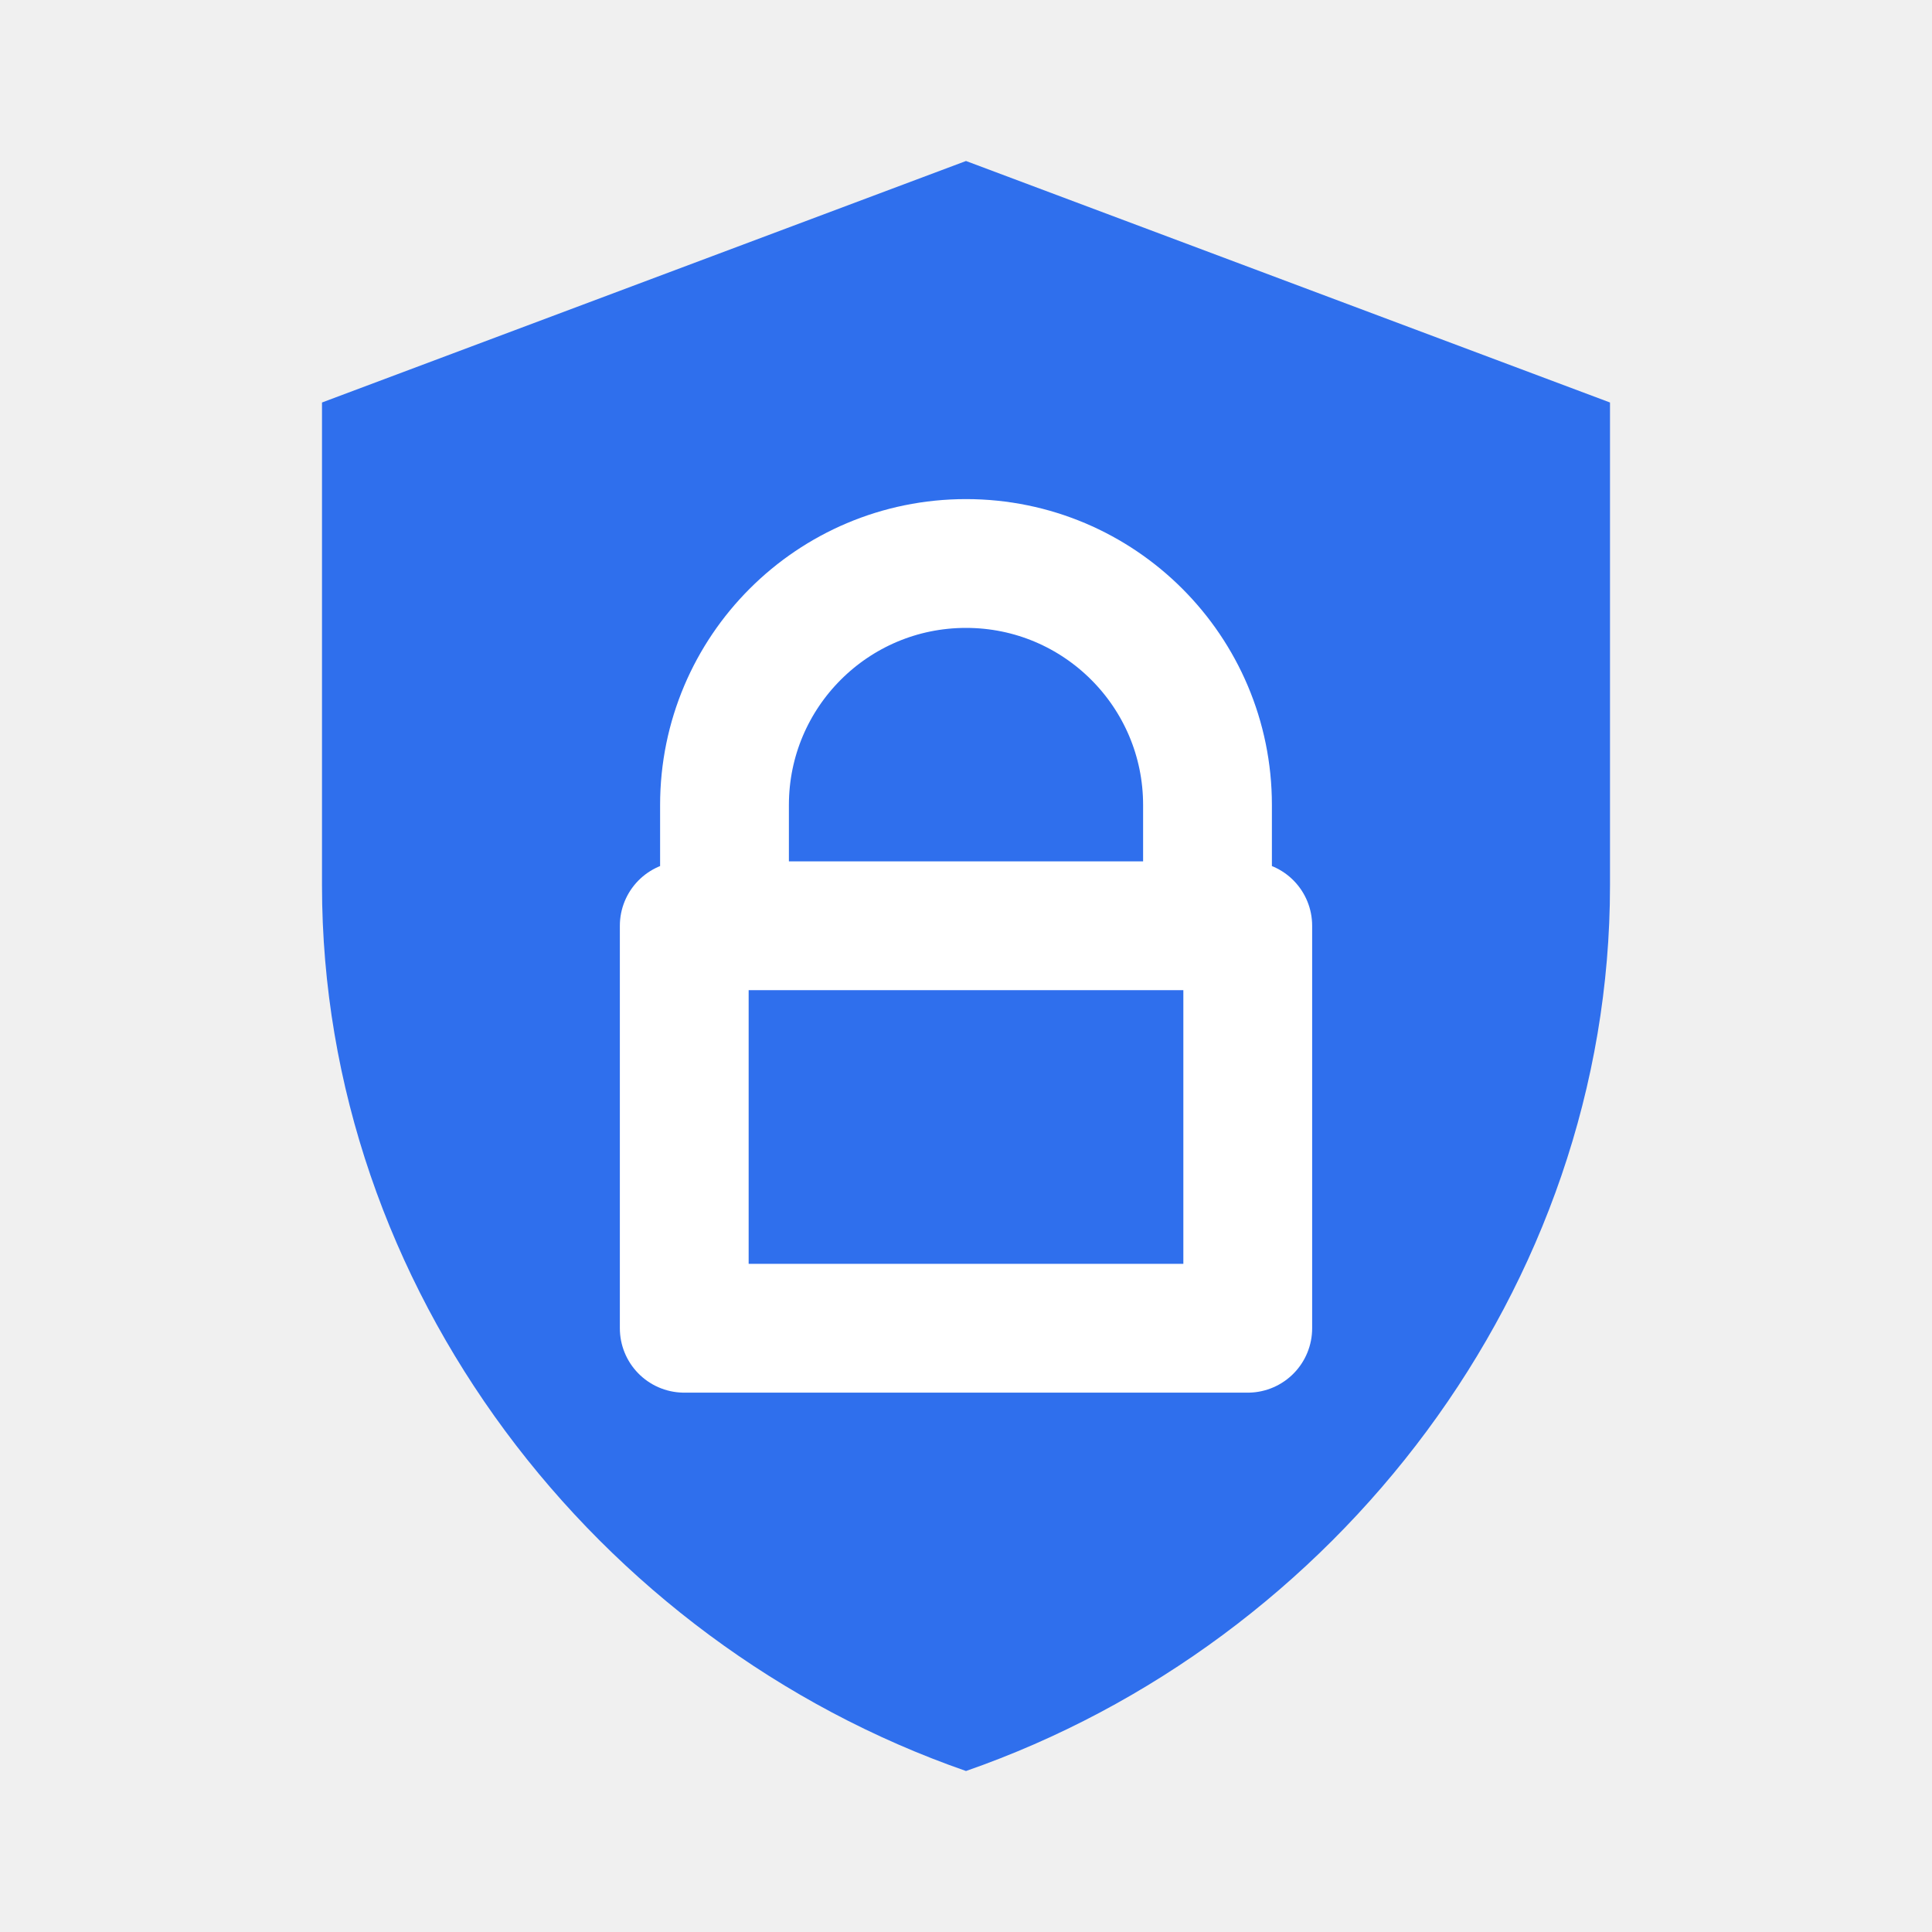
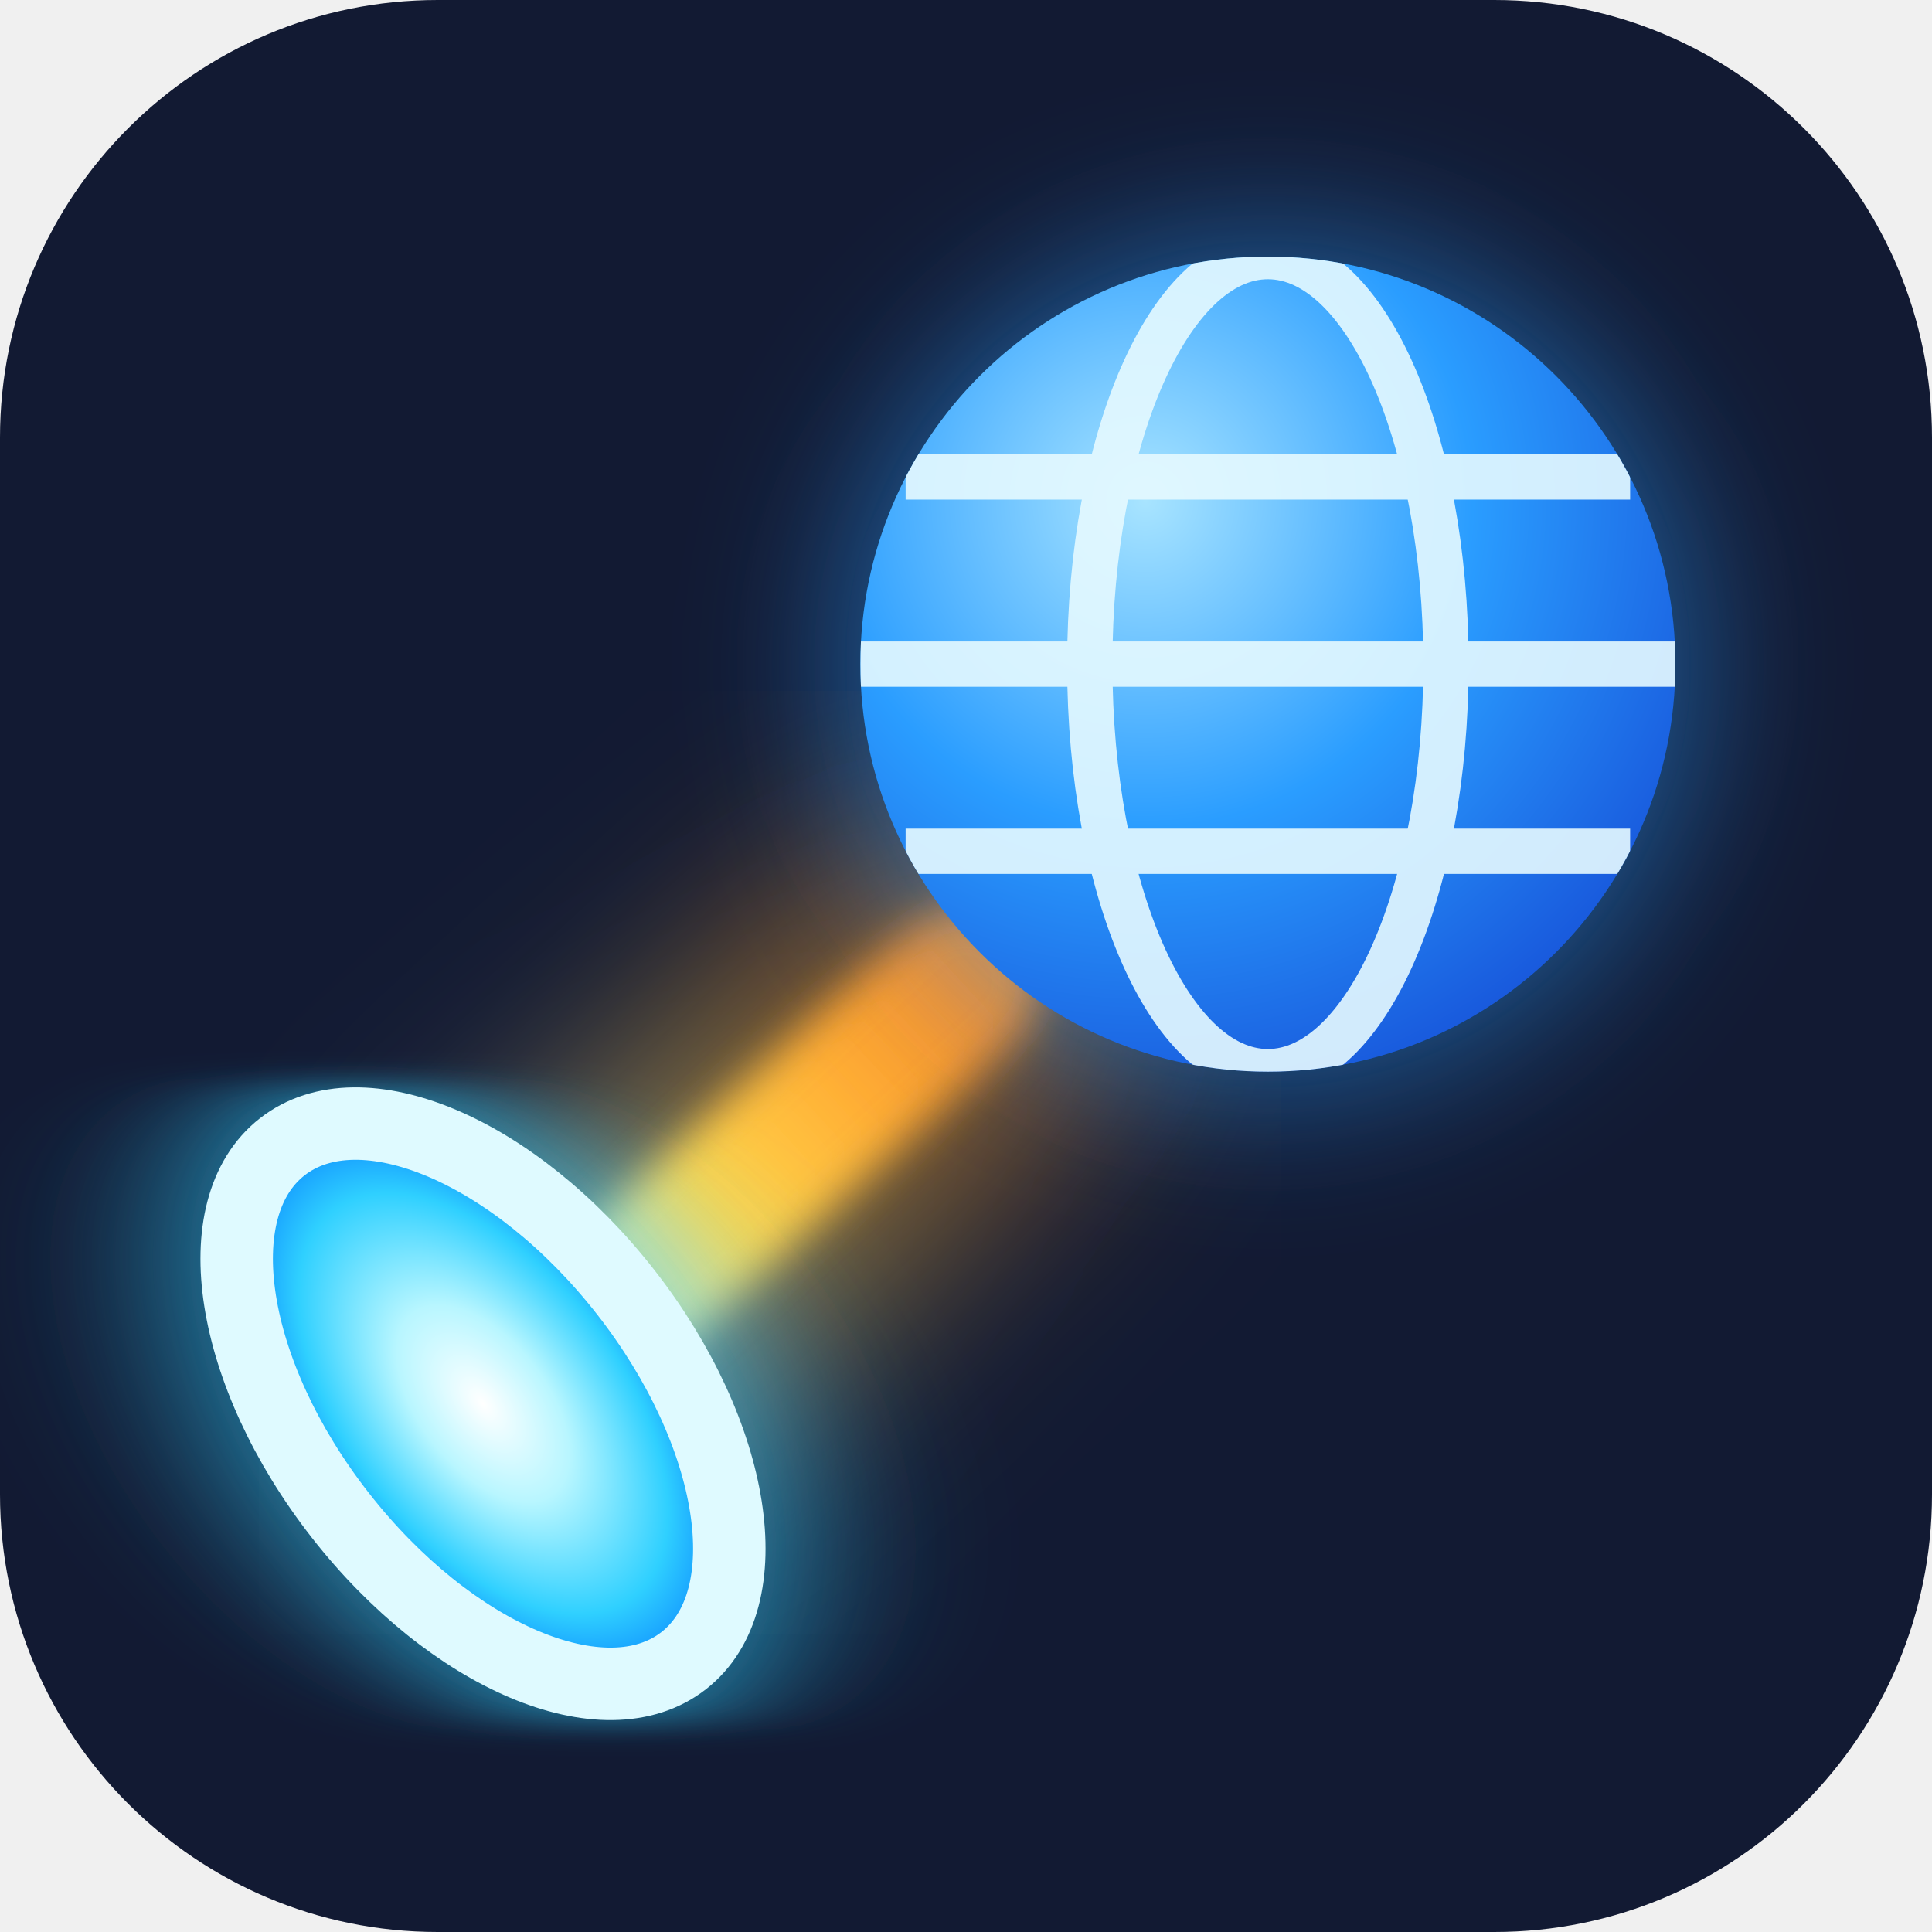
- <svg xmlns="http://www.w3.org/2000/svg" viewBox="0 0 24 24">
-   <path d="M12 2 4 5v6c0 5 3.4 9.4 8 11 4.6-1.6 8-6 8-11V5l-8-3Z" fill="#2f6fed" />
-   <path d="M9 11.5V10a3 3 0 0 1 6 0v1.5M8.5 11.5h7v5h-7z" fill="none" stroke="#fff" stroke-width="1.6" stroke-linejoin="round" />
+ <svg xmlns="http://www.w3.org/2000/svg" viewBox="0 0 64 64">
+   <defs>
+     <radialGradient id="portal" cx="50%" cy="50%" r="50%">
+       <stop offset="0" stop-color="#fff" />
+       <stop offset=".35" stop-color="#b8f6ff" />
+       <stop offset=".75" stop-color="#2fd0ff" />
+       <stop offset="1" stop-color="#0a84ff" />
+     </radialGradient>
+     <linearGradient id="beam" gradientUnits="userSpaceOnUse" x1="19" y1="44.5" x2="32" y2="32.5">
+       <stop offset="0" stop-color="#fff8d6" />
+       <stop offset=".35" stop-color="#ffd84d" />
+       <stop offset="1" stop-color="#ff8a1f" />
+     </linearGradient>
+     <radialGradient id="globe" cx=".35" cy=".3" r=".8">
+       <stop offset="0" stop-color="#a8e4ff" />
+       <stop offset=".5" stop-color="#2a9dff" />
+       <stop offset="1" stop-color="#1650d8" />
+     </radialGradient>
+     <clipPath id="earth">
+       <circle cx="42" cy="22" r="13.5" />
+     </clipPath>
+     <filter id="glow" x="-60%" y="-60%" width="220%" height="220%">
+       <feGaussianBlur stdDeviation="2.4" />
+     </filter>
+     <filter id="haze" x="-80%" y="-80%" width="260%" height="260%">
+       <feGaussianBlur stdDeviation="3.4" />
+     </filter>
+     <filter id="soft" x="-30%" y="-30%" width="160%" height="160%">
+       <feGaussianBlur stdDeviation=".7" />
+     </filter>
+   </defs>
+   <rect width="64" height="64" rx="14.5" fill="#121a33" />
+   <path d="M19 44.5 32 32.5" stroke="url(#beam)" stroke-width="11" stroke-linecap="round" opacity=".5" filter="url(#haze)" />
+   <path d="M19 44.5 32 32.5" stroke="url(#beam)" stroke-width="5" stroke-linecap="round" filter="url(#soft)" />
+   <circle cx="42" cy="22" r="14.5" fill="#2a9dff" opacity=".45" filter="url(#glow)" />
+   <circle cx="42" cy="22" r="13.5" fill="url(#globe)" />
+   <g fill="none" stroke="#e6faff" stroke-width="1.5" opacity=".9" clip-path="url(#earth)">
+     <ellipse cx="42" cy="22" rx="5.9" ry="13.5" />
+     <path d="M28.5 22h27M30 15.8h24M30 28.2h24" />
+   </g>
+   <g transform="translate(16 46.5) rotate(-38)">
+     <ellipse rx="7.6" ry="12.4" fill="#2fd0ff" opacity=".7" filter="url(#glow)" />
+     <ellipse rx="6" ry="10.8" fill="url(#portal)" />
+     <ellipse rx="6" ry="10.8" fill="none" stroke="#dffaff" stroke-width="2.4" />
+   </g>
</svg>
